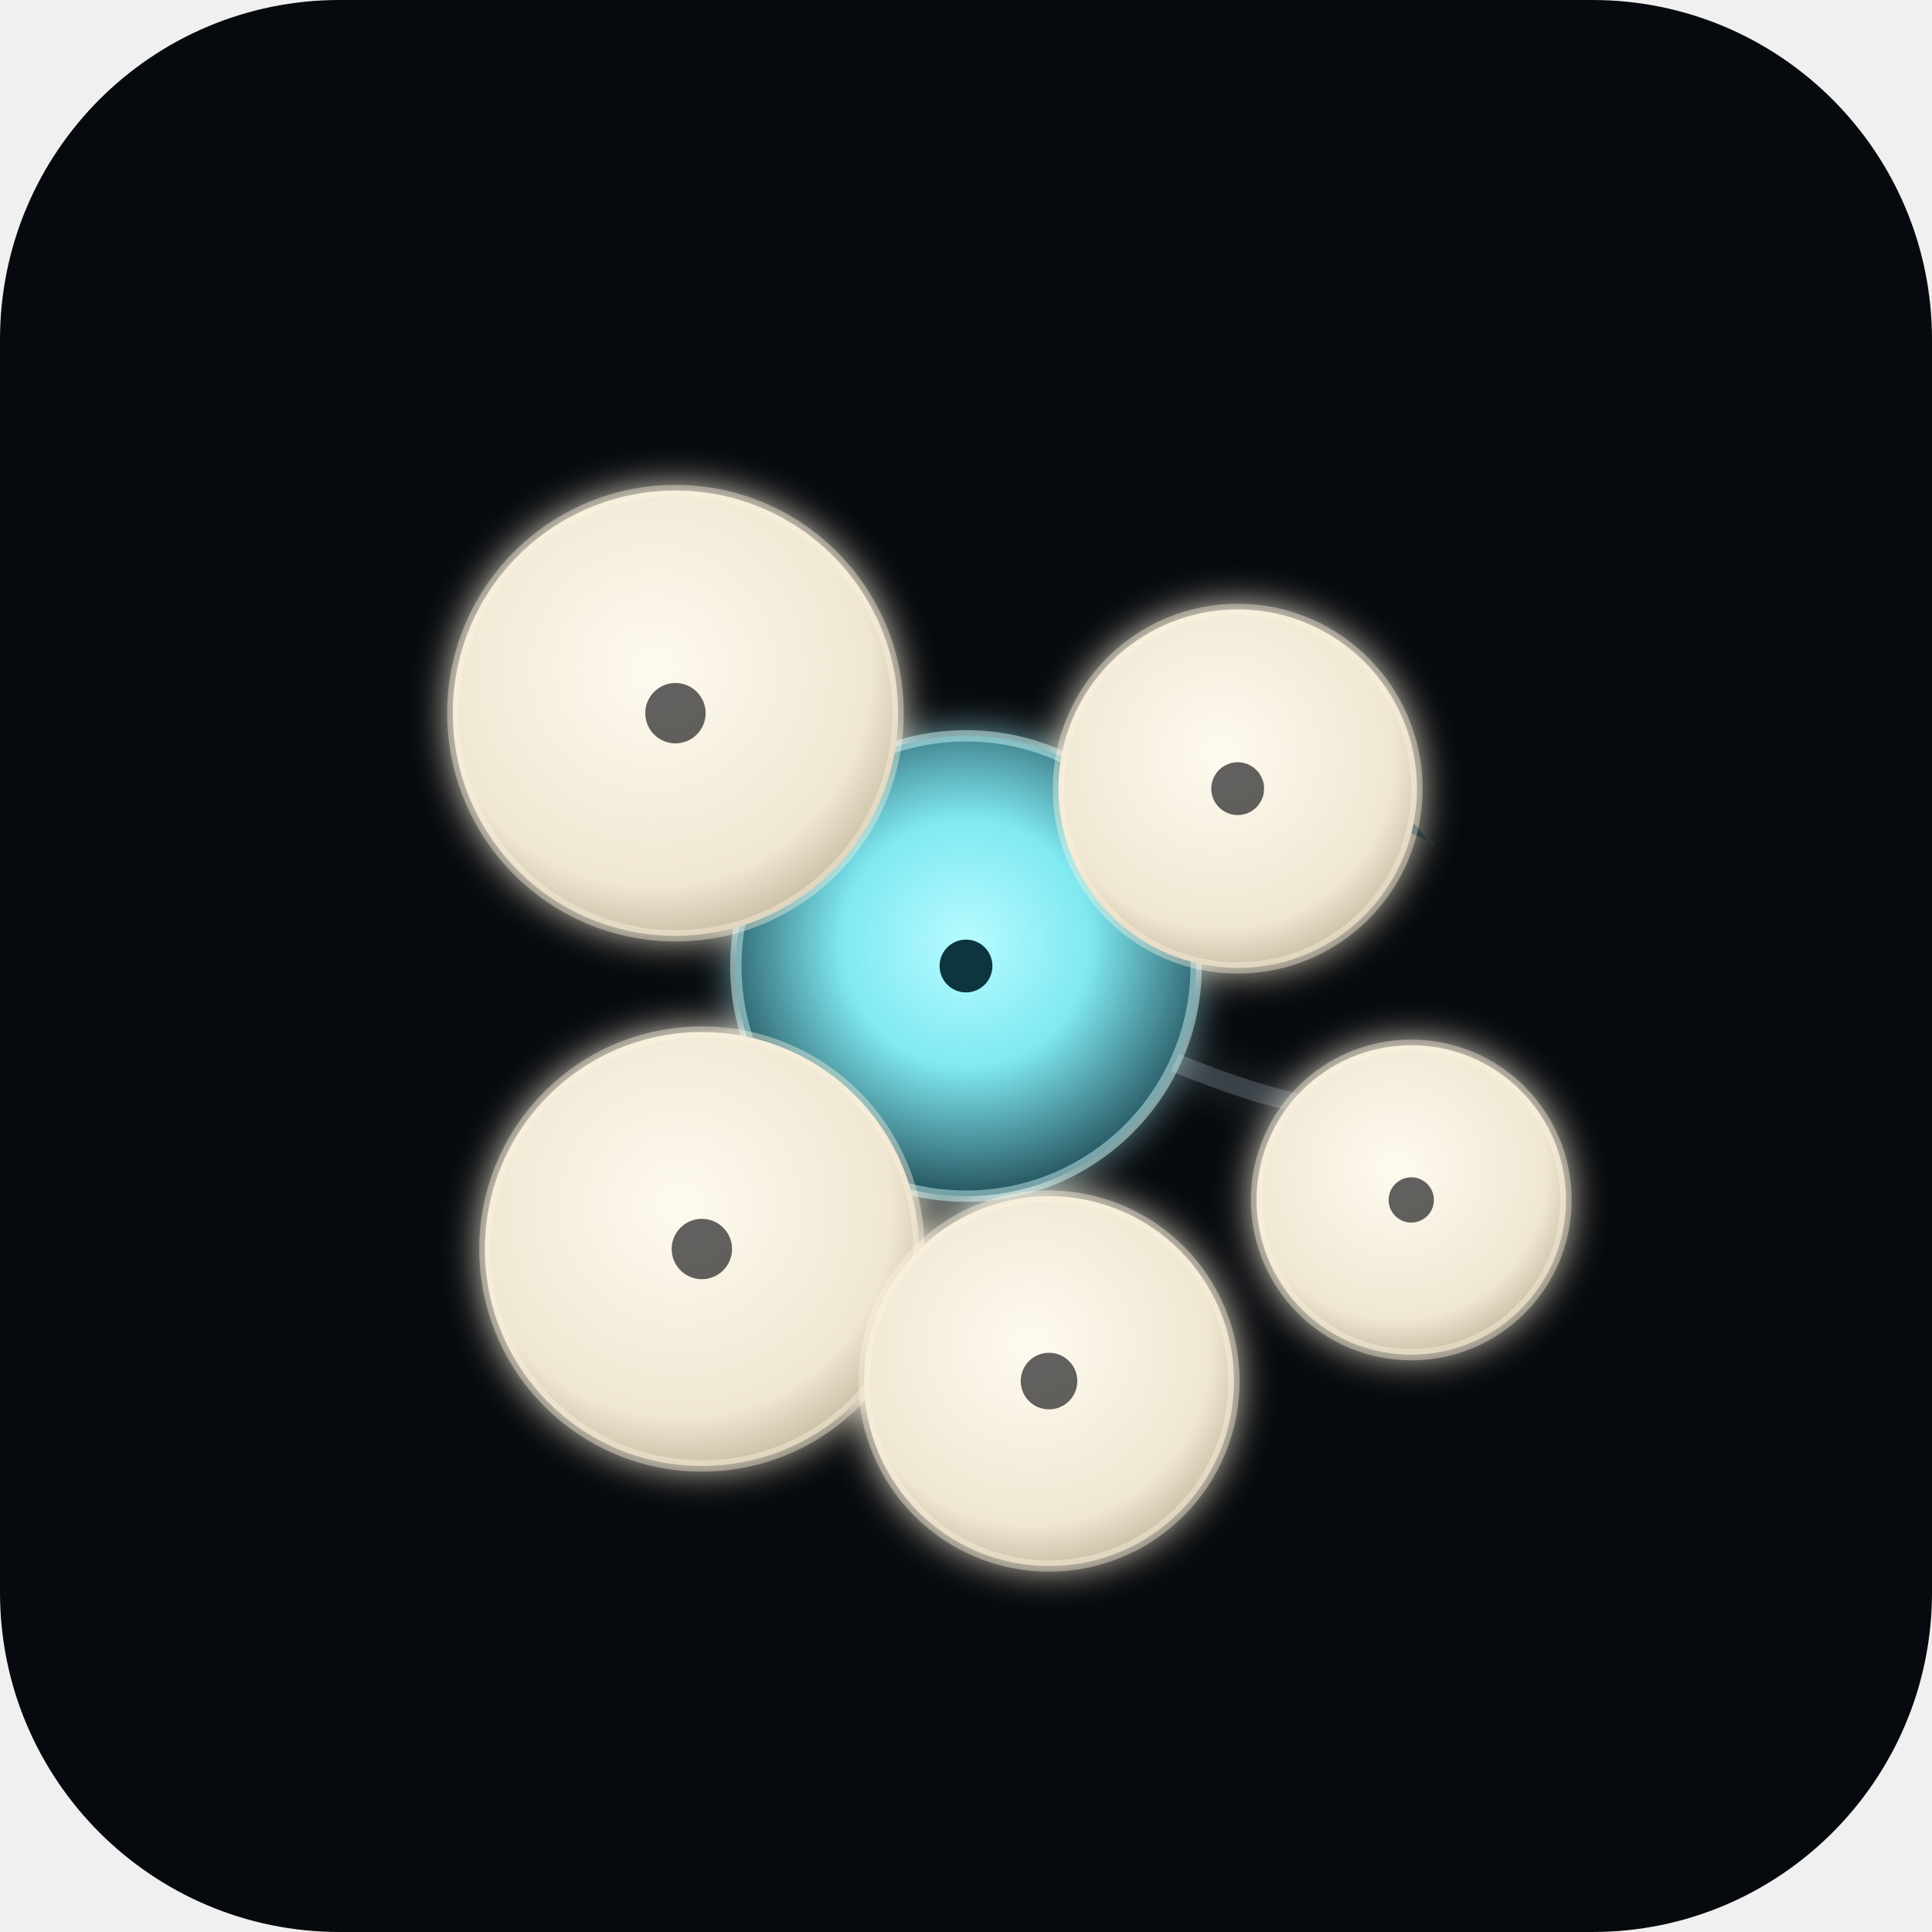
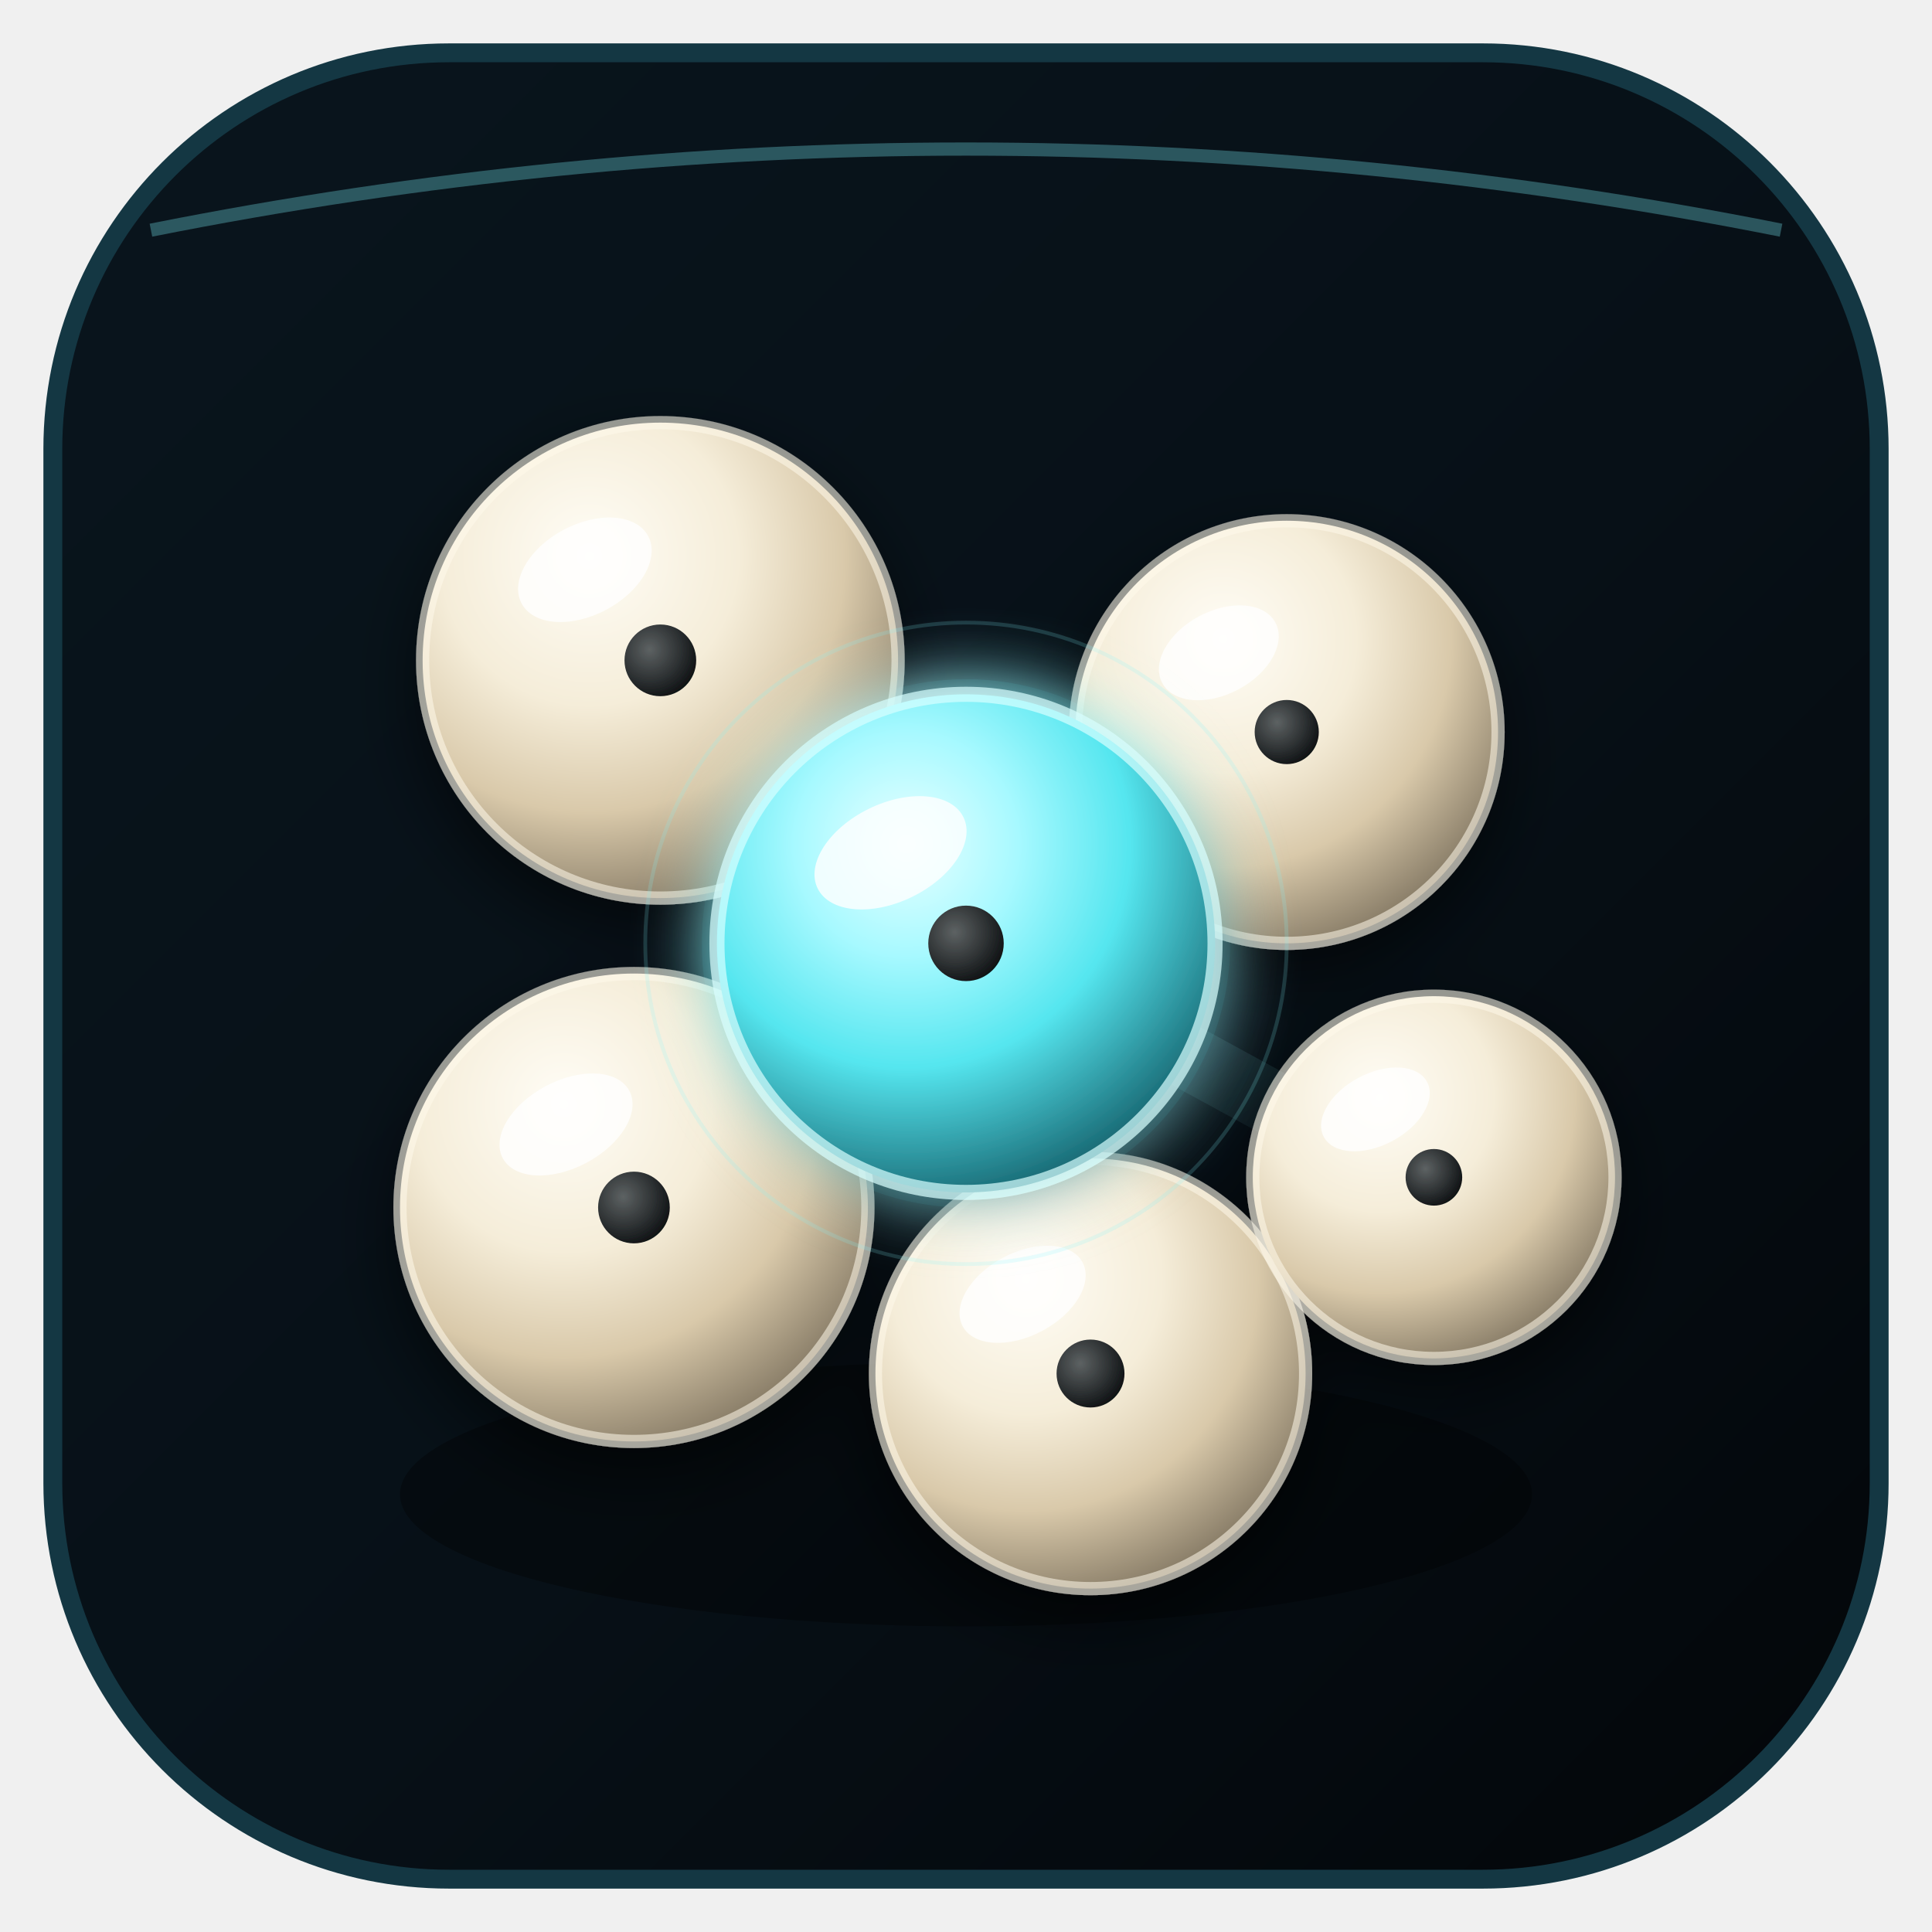
<svg xmlns="http://www.w3.org/2000/svg" width="1024" height="1024" viewBox="0 0 1024 1024">
  <defs>
-     <radialGradient id="gCyan" cx="50%" cy="45%" r="60%">
-       <stop offset="0%" stop-color="#b7fbff" />
-       <stop offset="45%" stop-color="#7fe9f2" />
-       <stop offset="100%" stop-color="#153944" />
+     <linearGradient id="tile" x1="0" y1="0" x2="1" y2="1">
+       <stop offset="0%" stop-color="#09151d" />
+       <stop offset="55%" stop-color="#071017" />
+       <stop offset="100%" stop-color="#030609" />
+     </linearGradient>
+     <radialGradient id="ivory" cx="35%" cy="28%" r="75%">
+       <stop offset="0%" stop-color="#fffdf6" />
+       <stop offset="42%" stop-color="#f5edd9" />
+       <stop offset="72%" stop-color="#d9c9aa" />
+       <stop offset="100%" stop-color="#8d816b" />
    </radialGradient>
-     <radialGradient id="gIvory" cx="45%" cy="40%" r="70%">
-       <stop offset="0%" stop-color="#fffaf0" />
-       <stop offset="70%" stop-color="#efe7d2" />
-       <stop offset="100%" stop-color="#b0a186" />
+     <radialGradient id="cyan" cx="38%" cy="30%" r="75%">
+       <stop offset="0%" stop-color="#e9ffff" />
+       <stop offset="30%" stop-color="#a7f9ff" />
+       <stop offset="60%" stop-color="#55e6ef" />
+       <stop offset="100%" stop-color="#14606b" />
    </radialGradient>
-     <filter id="softGlow" x="-30%" y="-30%" width="160%" height="160%">
-       <feGaussianBlur stdDeviation="10" result="b" />
+     <radialGradient id="pore" cx="35%" cy="35%" r="75%">
+       <stop offset="0%" stop-color="#5d6263" />
+       <stop offset="100%" stop-color="#0a0d0f" />
+     </radialGradient>
+     <filter id="glow" x="-40%" y="-40%" width="180%" height="180%">
+       <feGaussianBlur stdDeviation="18" result="b" />
      <feMerge>
        <feMergeNode in="b" />
        <feMergeNode in="SourceGraphic" />
      </feMerge>
    </filter>
+     <filter id="shadow" x="-40%" y="-40%" width="180%" height="180%">
+       <feDropShadow dx="0" dy="14" stdDeviation="18" flood-color="#000000" flood-opacity="0.6" />
+     </filter>
+     <linearGradient id="membrane" x1="0" y1="0" x2="1" y2="1">
+       <stop offset="0%" stop-color="#bdfcff" stop-opacity="0.5" />
+       <stop offset="100%" stop-color="#5fcbd4" stop-opacity="0.05" />
+     </linearGradient>
  </defs>
-   <rect width="1024" height="1024" rx="180" fill="#06090d" />
-   <g filter="url(#softGlow)">
-     <path d="M365 340 C410 355 435 388 462 454 C474 486 507 494 530 470 C552 447 575 423 625 408 C676 392 724 405 760 448 C702 415 652 425 618 468 C595 498 584 532 548 545 C517 557 481 548 460 523 C437 496 427 449 385 423 C348 400 319 401 290 412 C308 380 331 354 365 340 Z" fill="#12313a" opacity="0.9" />
-     <g stroke="#dff9ff" stroke-opacity="0.18" stroke-width="10" fill="none">
-       <path d="M392 372 C445 408 482 442 512 512" />
-       <path d="M644 394 C602 432 556 470 512 512" />
-       <path d="M392 642 C438 611 479 566 512 512" />
-       <path d="M694 586 C644 576 586 548 512 512" />
+   <rect x="28" y="28" width="968" height="968" rx="210" fill="url(#tile)" stroke="#143743" stroke-width="10" />
+   <path d="M80 122 Q512 36 944 122" fill="none" stroke="#77eaf3" stroke-width="7" opacity="0.32" />
+   <ellipse cx="512" cy="792" rx="300" ry="70" fill="#000" opacity="0.34" />
+   <g opacity="0.4" stroke="url(#membrane)" stroke-width="34" stroke-linecap="round" fill="none">
+     <path d="M512 496 L352 360" />
+     <path d="M512 496 L680 386" />
+     <path d="M512 496 L338 638" />
+     <path d="M512 496 L574 722" />
+     <path d="M512 496 L750 626" />
+   </g>
+   <circle cx="512" cy="500" r="140" fill="#2ee8f3" opacity="0.16" filter="url(#glow)" />
+   <g filter="url(#shadow)">
+     <g>
+       <circle cx="350" cy="350" r="126" fill="url(#ivory)" stroke="#fff9eb" stroke-width="7" stroke-opacity="0.55" />
+       <ellipse cx="310" cy="302" rx="38" ry="24" fill="#ffffff" opacity="0.78" transform="rotate(-28 310 302)" />
+       <circle cx="350" cy="350" r="19" fill="url(#pore)" />
    </g>
    <g>
-       <circle cx="512" cy="512" r="122" fill="url(#gCyan)" stroke="#d5ffff" stroke-opacity="0.45" stroke-width="6" />
-       <circle cx="512" cy="512" r="14" fill="#08363f" />
-       <circle cx="358" cy="378" r="118" fill="url(#gIvory)" stroke="#fff6e1" stroke-opacity="0.4" stroke-width="6" />
-       <circle cx="656" cy="418" r="95" fill="url(#gIvory)" stroke="#fff6e1" stroke-opacity="0.4" stroke-width="6" />
-       <circle cx="372" cy="662" r="115" fill="url(#gIvory)" stroke="#fff6e1" stroke-opacity="0.4" stroke-width="6" />
-       <circle cx="556" cy="732" r="98" fill="url(#gIvory)" stroke="#fff6e1" stroke-opacity="0.4" stroke-width="6" />
-       <circle cx="748" cy="636" r="82" fill="url(#gIvory)" stroke="#fff6e1" stroke-opacity="0.4" stroke-width="6" />
-       <g fill="#0f1012" opacity="0.65">
-         <circle cx="358" cy="378" r="16" />
-         <circle cx="656" cy="418" r="14" />
-         <circle cx="372" cy="662" r="16" />
-         <circle cx="556" cy="732" r="15" />
-         <circle cx="748" cy="636" r="12" />
-       </g>
+       <circle cx="682" cy="388" r="112" fill="url(#ivory)" stroke="#fff9eb" stroke-width="7" stroke-opacity="0.55" />
+       <ellipse cx="646" cy="346" rx="34" ry="22" fill="#ffffff" opacity="0.78" transform="rotate(-28 646 346)" />
+       <circle cx="682" cy="388" r="17" fill="url(#pore)" />
+     </g>
+     <g>
+       <circle cx="336" cy="640" r="124" fill="url(#ivory)" stroke="#fff9eb" stroke-width="7" stroke-opacity="0.55" />
+       <ellipse cx="300" cy="596" rx="38" ry="23" fill="#ffffff" opacity="0.78" transform="rotate(-28 300 596)" />
+       <circle cx="336" cy="640" r="19" fill="url(#pore)" />
+     </g>
+     <g>
+       <circle cx="578" cy="728" r="114" fill="url(#ivory)" stroke="#fff9eb" stroke-width="7" stroke-opacity="0.55" />
+       <ellipse cx="542" cy="686" rx="36" ry="22" fill="#ffffff" opacity="0.78" transform="rotate(-28 542 686)" />
+       <circle cx="578" cy="728" r="18" fill="url(#pore)" />
+     </g>
+     <g>
+       <circle cx="760" cy="624" r="96" fill="url(#ivory)" stroke="#fff9eb" stroke-width="7" stroke-opacity="0.55" />
+       <ellipse cx="729" cy="588" rx="31" ry="19" fill="#ffffff" opacity="0.78" transform="rotate(-28 729 588)" />
+       <circle cx="760" cy="624" r="15" fill="url(#pore)" />
    </g>
  </g>
+   <g filter="url(#glow)">
+     <circle cx="512" cy="500" r="132" fill="url(#cyan)" stroke="#d8ffff" stroke-width="8" stroke-opacity="0.7" />
+     <ellipse cx="472" cy="452" rx="43" ry="26" fill="#ffffff" opacity="0.8" transform="rotate(-26 472 452)" />
+     <circle cx="512" cy="500" r="20" fill="url(#pore)" />
+   </g>
+   <circle cx="512" cy="500" r="170" fill="none" stroke="#81f4fb" stroke-width="2" opacity="0.18" />
</svg>
